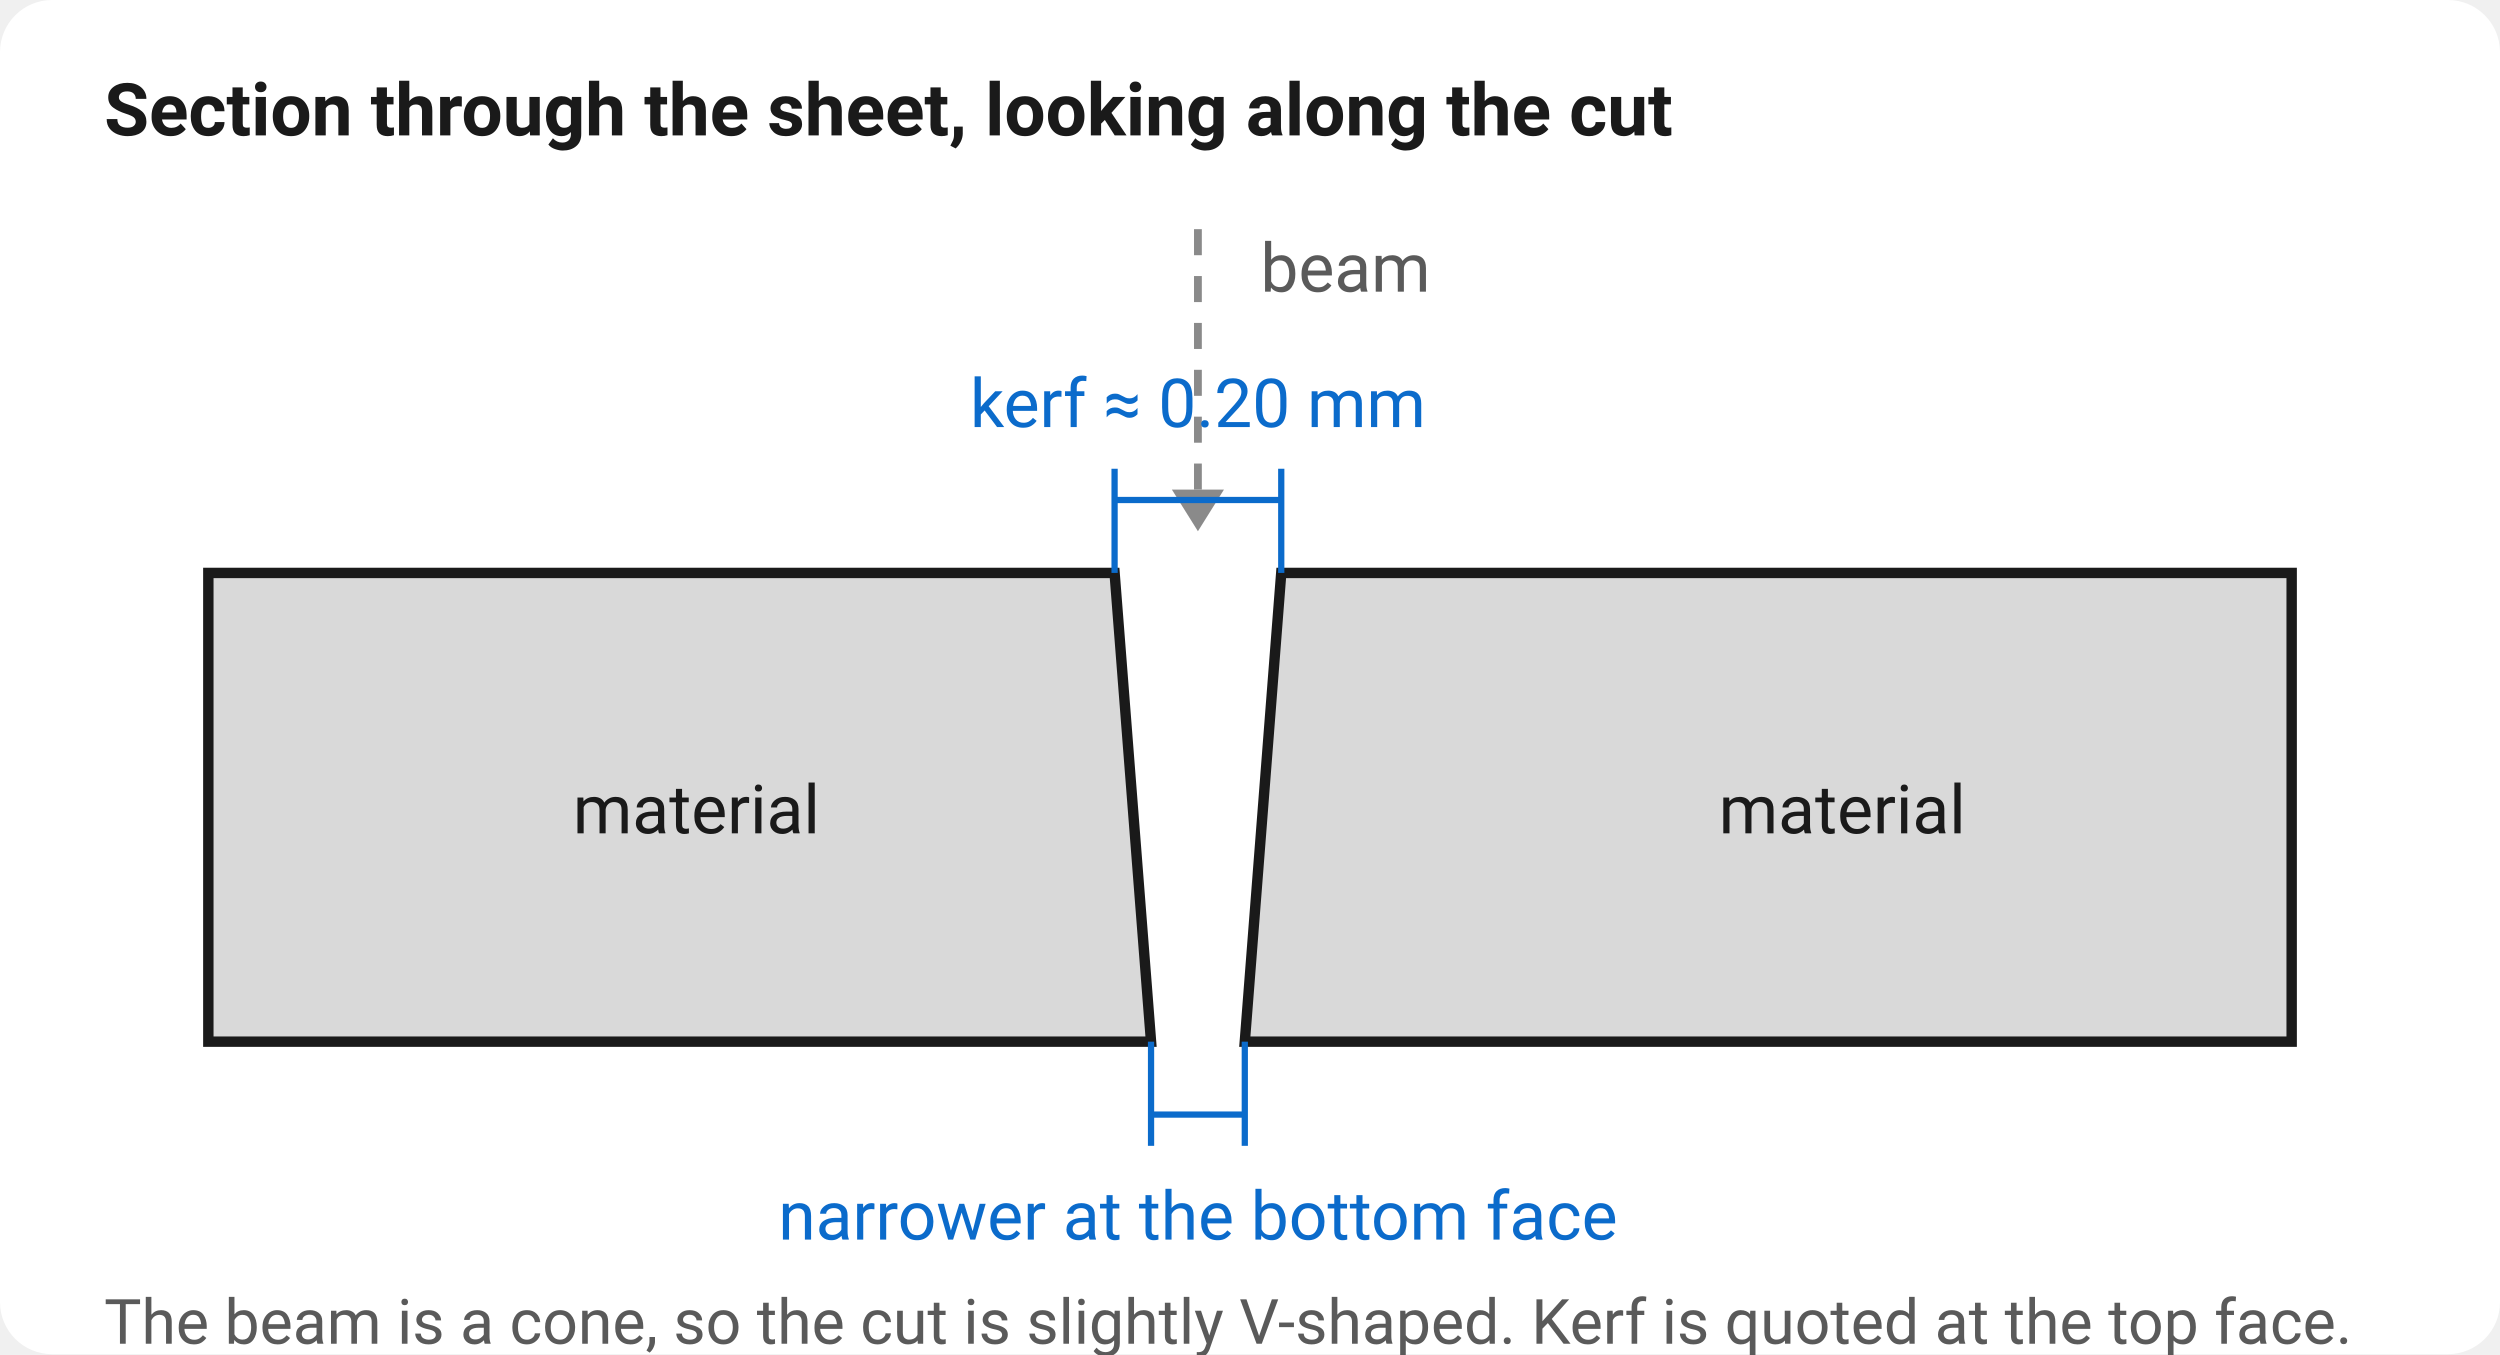
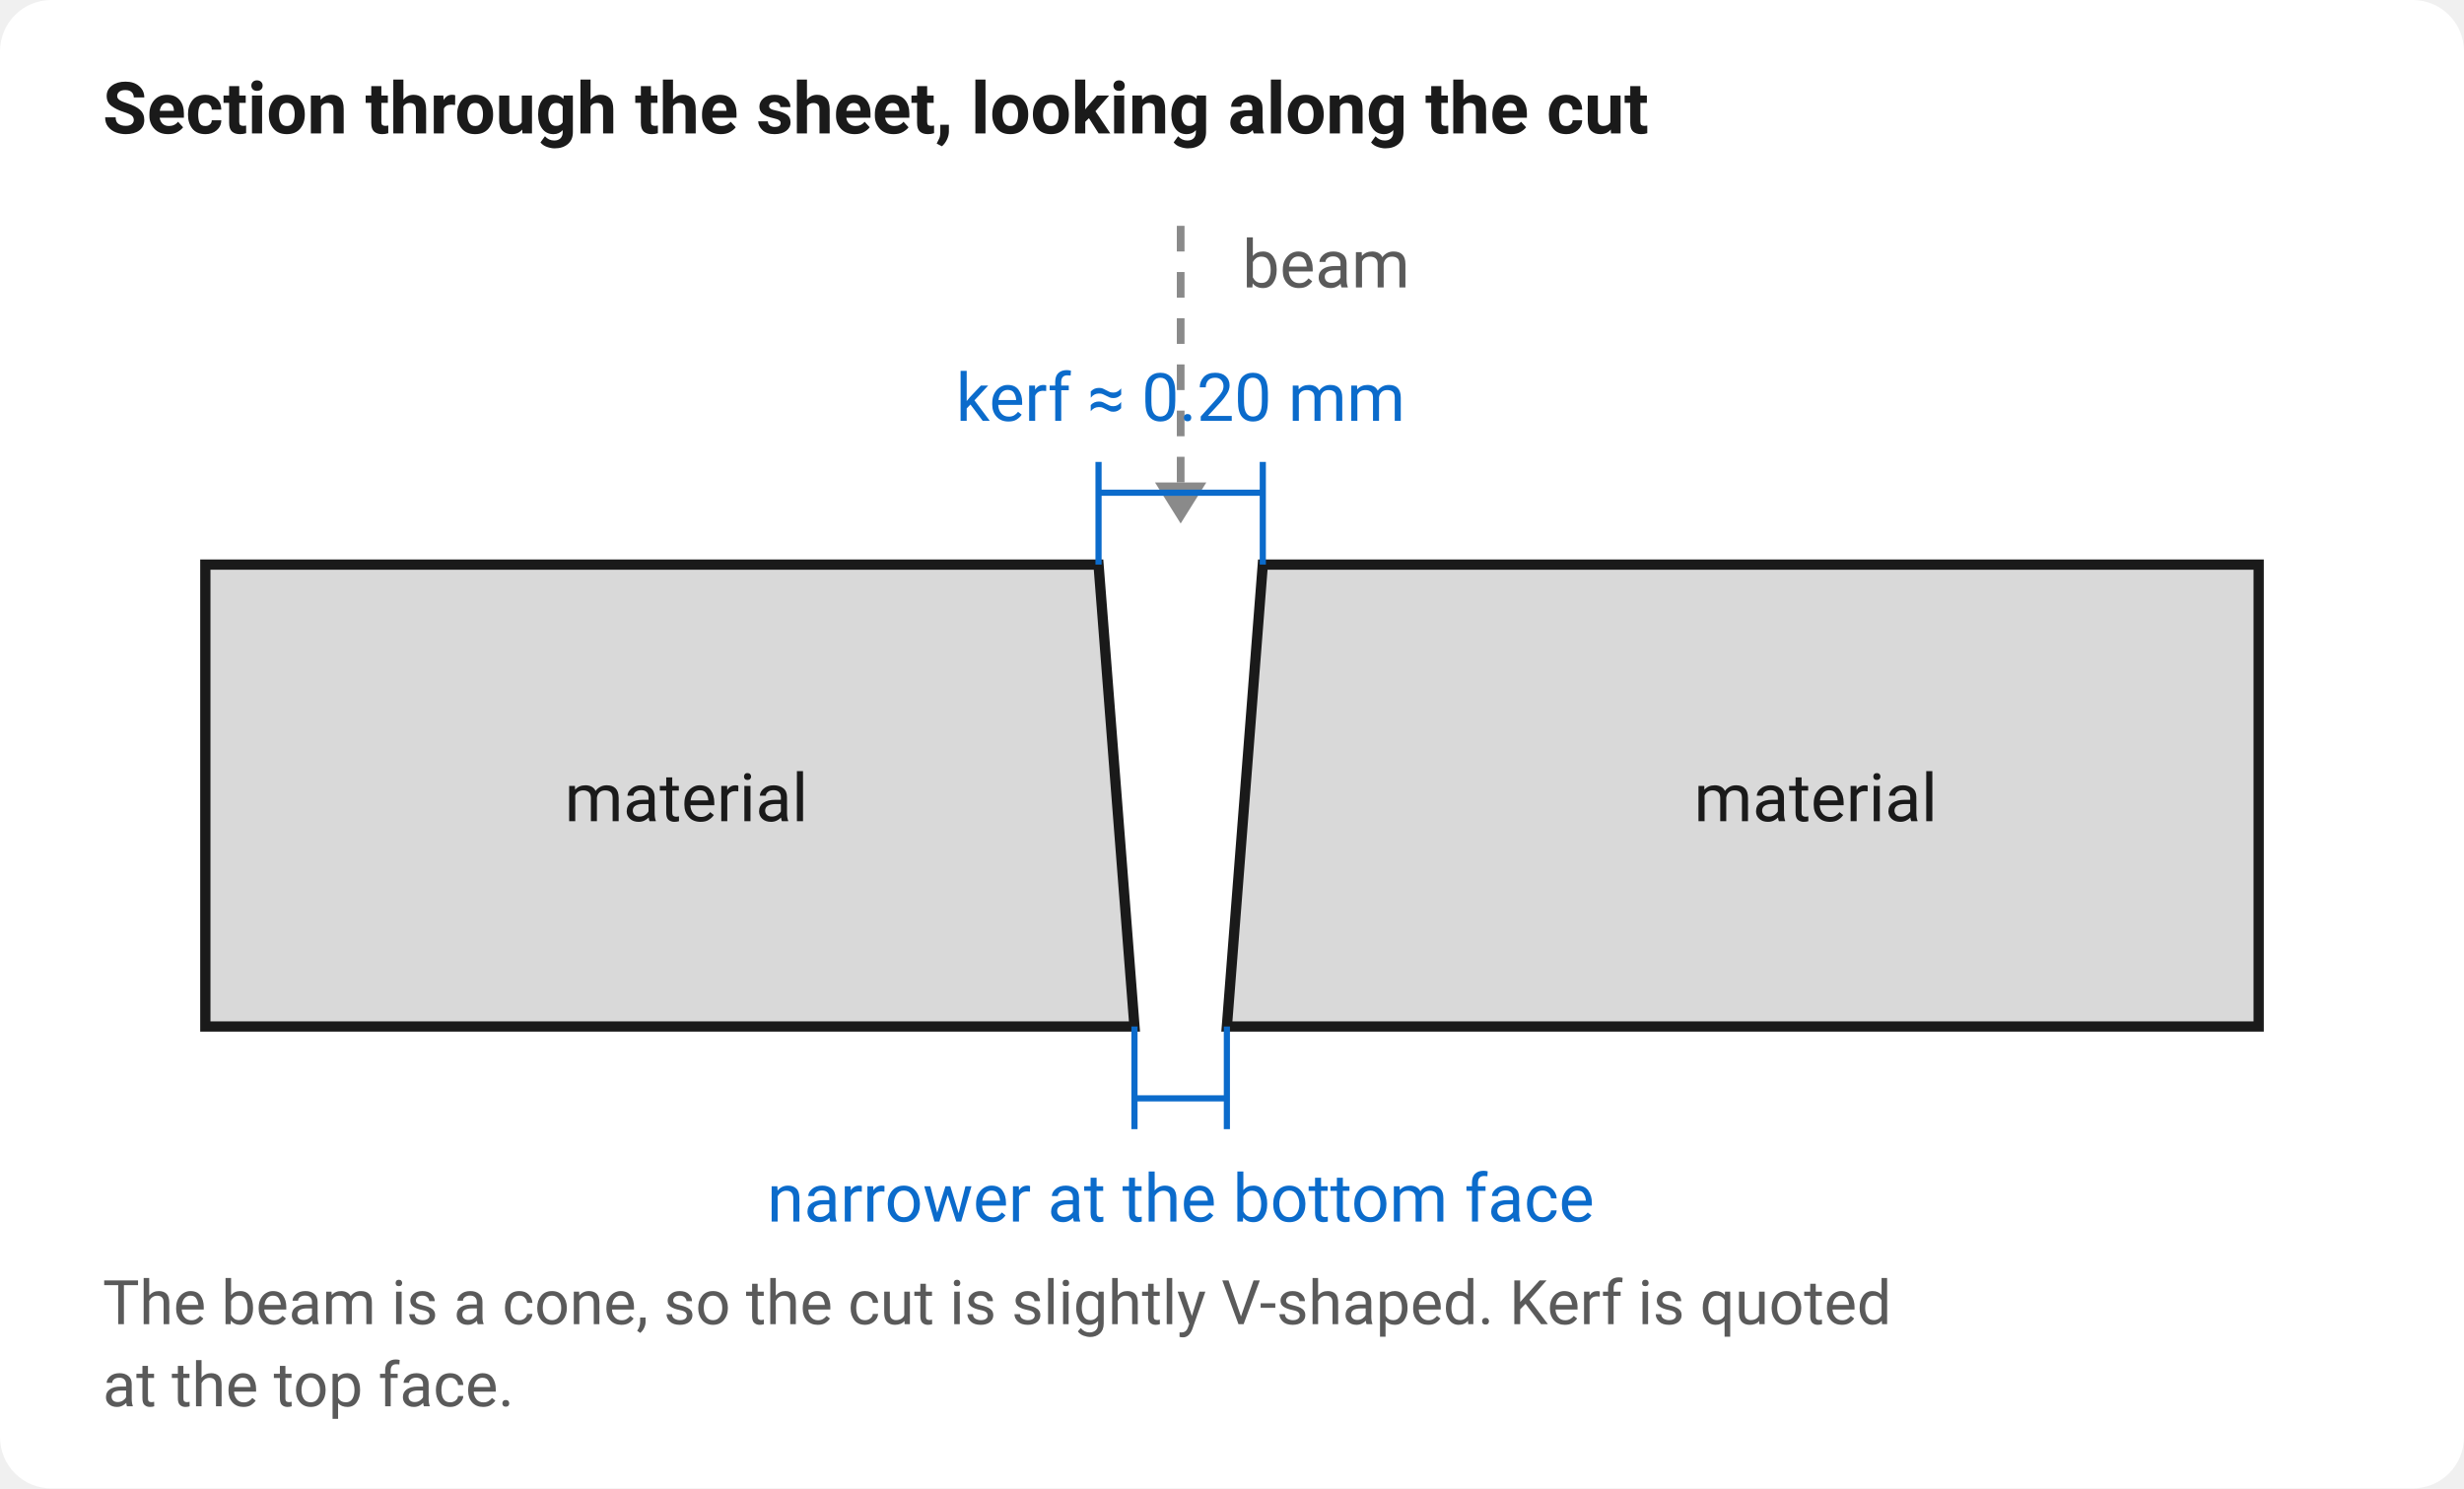
- <svg xmlns="http://www.w3.org/2000/svg" viewBox="0 0 480 260" width="480" height="260" role="img" aria-label="Cross section through a laser cut showing the kerf and its slight taper">
-   <rect x="0" y="0" width="480" height="260" rx="10" fill="#ffffff" />
+ <svg xmlns="http://www.w3.org/2000/svg" viewBox="0 0 480 290" width="480" height="290" role="img" aria-label="Cross section through a laser cut showing the kerf and its slight taper">
+   <rect x="0" y="0" width="480" height="290" rx="10" fill="#ffffff" />
  <g font-family="system-ui, -apple-system, Segoe UI, Roboto, sans-serif" font-size="13" fill="#1a1a1a">
    <text x="20" y="26" font-size="14" font-weight="600">Section through the sheet, looking along the cut</text>
    <g stroke="#8a8a8a" stroke-width="1.5" stroke-dasharray="5 4" fill="none">
      <line x1="230" y1="44" x2="230" y2="100" />
      <path d="M225 94 l5 8 l5 -8" fill="#8a8a8a" stroke="none" />
    </g>
    <text x="242" y="56" fill="#5a5a5a">beam</text>
    <polygon points="40,110 214,110 221,200 40,200" fill="#d9d9d9" stroke="#1a1a1a" stroke-width="2" />
    <polygon points="246,110 440,110 440,200 239,200" fill="#d9d9d9" stroke="#1a1a1a" stroke-width="2" />
    <text x="110" y="160">material</text>
    <text x="330" y="160">material</text>
    <g stroke="#0b6bcb" stroke-width="1.2">
      <line x1="214" y1="96" x2="246" y2="96" />
      <line x1="214" y1="90" x2="214" y2="110" />
      <line x1="246" y1="90" x2="246" y2="110" />
    </g>
    <text x="230" y="82" text-anchor="middle" fill="#0b6bcb">kerf ≈ 0.20 mm</text>
    <g stroke="#0b6bcb" stroke-width="1.2">
      <line x1="221" y1="214" x2="239" y2="214" />
      <line x1="221" y1="200" x2="221" y2="220" />
      <line x1="239" y1="200" x2="239" y2="220" />
    </g>
    <text x="230" y="238" text-anchor="middle" fill="#0b6bcb">narrower at the bottom face</text>
-     <text x="20" y="258" font-size="12" fill="#5a5a5a">The beam is a cone, so the cut is slightly V-shaped. Kerf is quoted at the top face.</text>
+     <text x="20" y="258" font-size="12" fill="#5a5a5a">The beam is a cone, so the cut is slightly V-shaped. Kerf is quoted</text>
+     <text x="20" y="274" font-size="12" fill="#5a5a5a">at the top face.</text>
  </g>
</svg>
